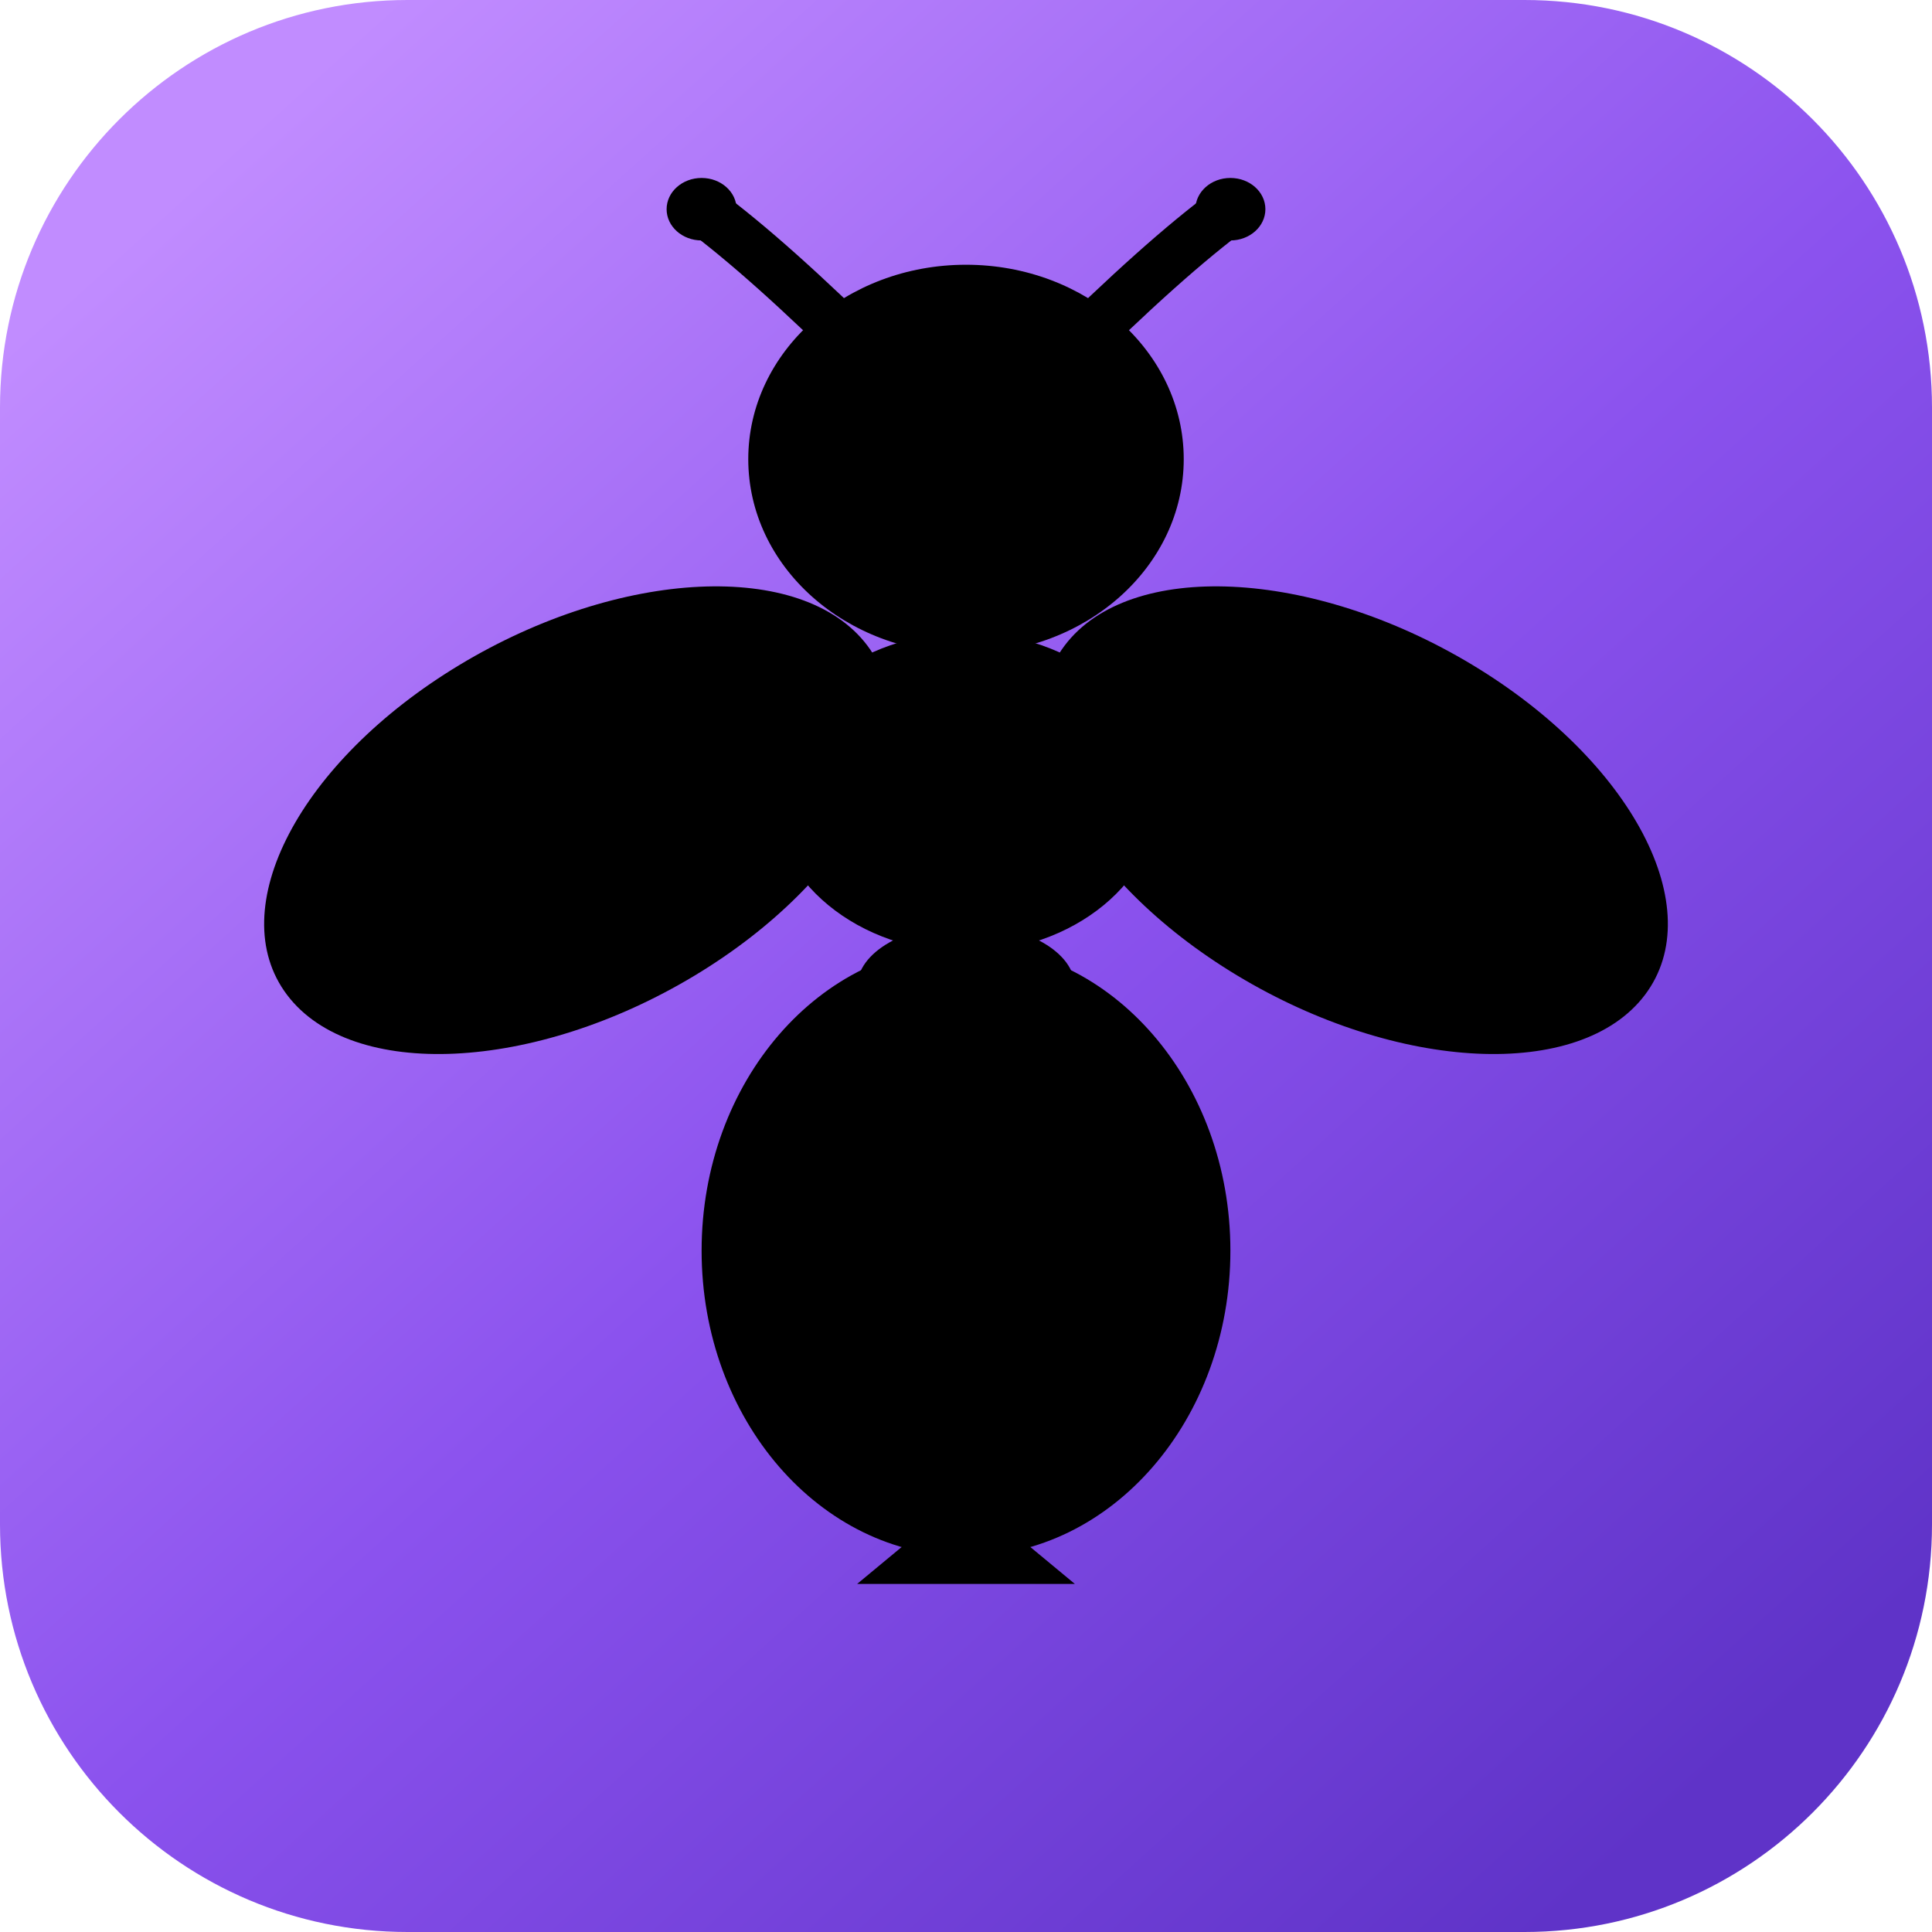
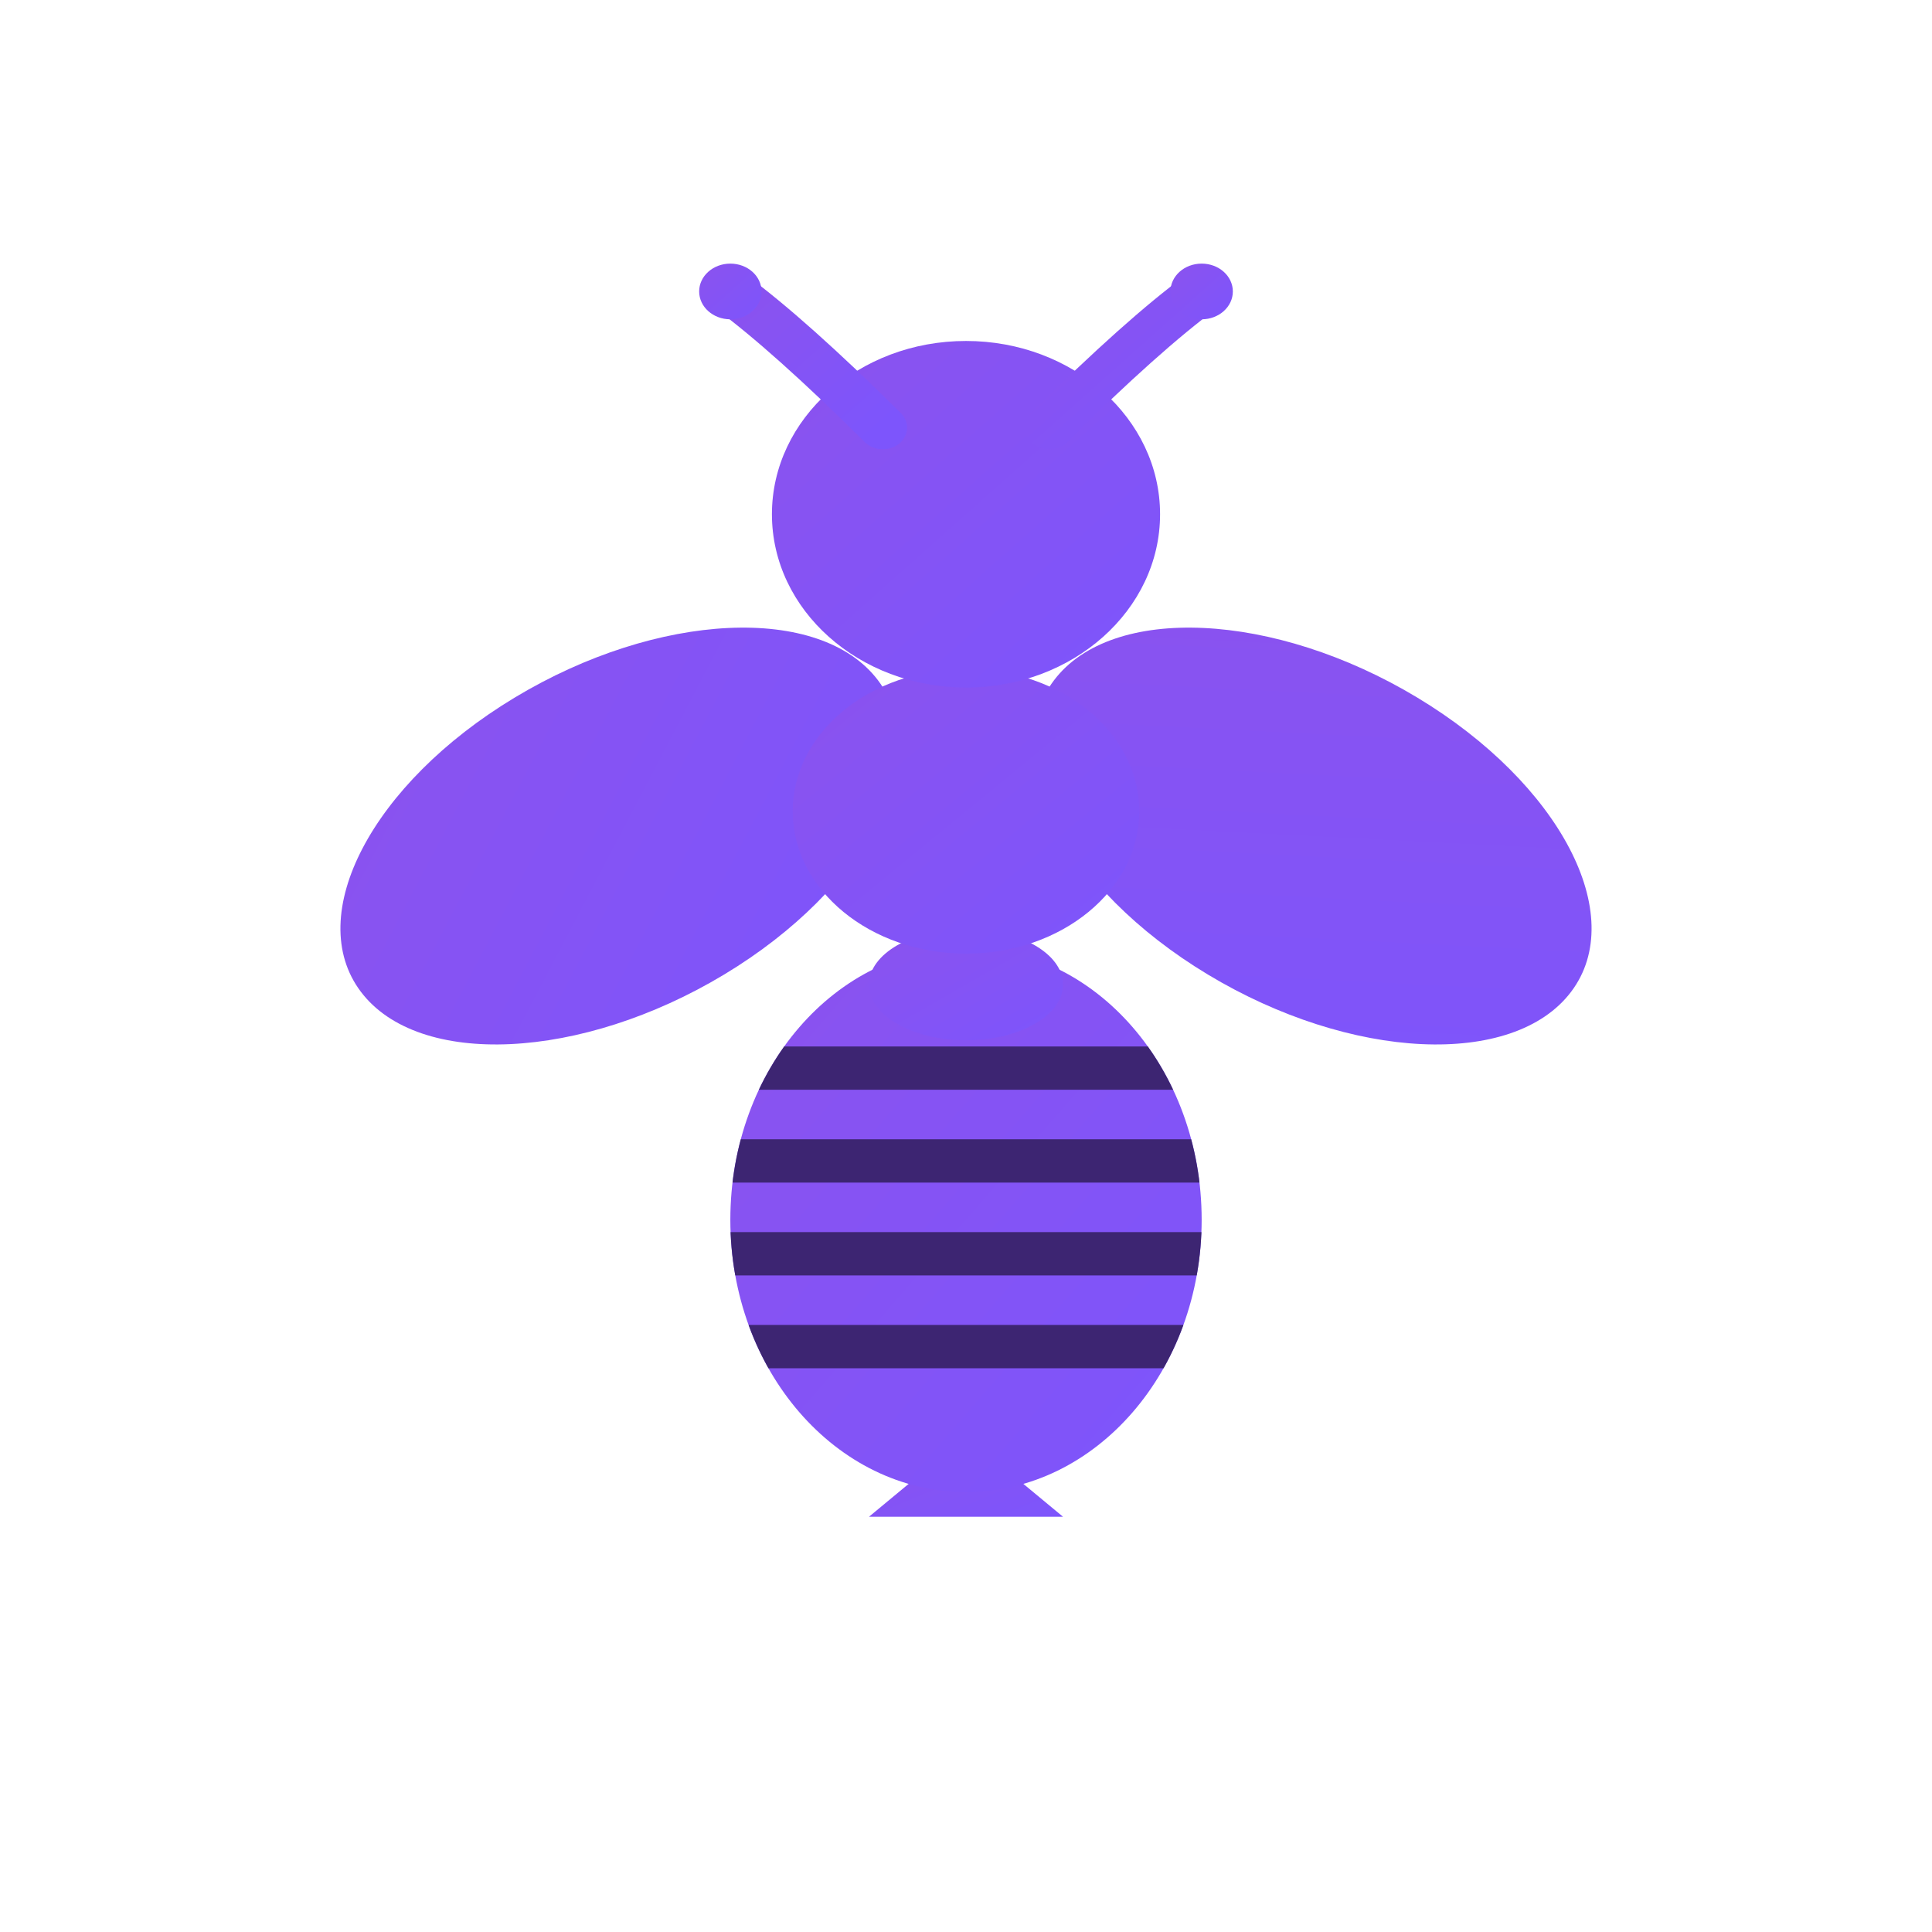
- <svg xmlns="http://www.w3.org/2000/svg" shape-rendering="geometricPrecision" text-rendering="geometricPrecision" image-rendering="optimizeQuality" fill-rule="evenodd" clip-rule="evenodd" viewBox="0 0 512 512">
+ <svg xmlns="http://www.w3.org/2000/svg" width="512" height="512" viewBox="0 0 512 512" shape-rendering="geometricPrecision" fill-rule="evenodd" clip-rule="evenodd">
  <defs>
-     <linearGradient id="artsky-purple-pwa-bg" x1="12%" y1="8%" x2="88%" y2="92%">
-       <stop offset="0%" stop-color="#c18cff" />
-       <stop offset="52%" stop-color="#8b52ee" />
-       <stop offset="100%" stop-color="#5f33c8" />
+     <linearGradient id="artsky-pwa-grad" x1="0%" y1="0%" x2="100%" y2="100%">
+       <stop offset="0%" stop-color="#8B52EE" />
+       <stop offset="100%" stop-color="#7D55FC" />
    </linearGradient>
+     <clipPath id="artsky-pwa-abdomen">
+       <ellipse cx="256" cy="338" rx="68" ry="88" />
+     </clipPath>
  </defs>
-   <rect width="512" height="512" rx="108" ry="108" fill="url(#artsky-purple-pwa-bg)" />
-   <g transform="translate(256, 256) scale(1.0304, 0.92) translate(-256, -256)" fill="#000000">
-     <ellipse cx="156" cy="214" rx="90" ry="54" transform="rotate(-34 156 214)" />
-     <ellipse cx="356" cy="214" rx="90" ry="54" transform="rotate(34 356 214)" />
-     <path d="M256 408 L228 434 L284 434 Z" />
-     <ellipse cx="256" cy="338" rx="68" ry="88" />
-     <ellipse cx="256" cy="262" rx="28" ry="18" />
-     <ellipse cx="256" cy="206" rx="50" ry="46" />
-     <circle cx="256" cy="110" r="56" />
-     <path d="M232 82 Q 205 52 188 38" fill="none" stroke="#000000" stroke-width="14" stroke-linecap="round" stroke-linejoin="round" />
-     <path d="M280 82 Q 307 52 324 38" fill="none" stroke="#000000" stroke-width="14" stroke-linecap="round" stroke-linejoin="round" />
-     <circle cx="188" cy="38" r="9" />
-     <circle cx="324" cy="38" r="9" />
+   <g transform="translate(256 256) scale(0.82) translate(-256 -256)">
+     <g transform="translate(256 256) scale(1.12 1) translate(-256 -256)">
+       <g fill="url(#artsky-pwa-grad)">
+         <ellipse cx="156" cy="214" rx="90" ry="54" transform="rotate(-34 156 214)" />
+         <ellipse cx="356" cy="214" rx="90" ry="54" transform="rotate(34 356 214)" />
+       </g>
+       <path fill="url(#artsky-pwa-grad)" d="M256 408 L228 434 L284 434 Z" />
+       <g fill="url(#artsky-pwa-grad)">
+         <ellipse cx="256" cy="338" rx="68" ry="88" />
+         <ellipse cx="256" cy="262" rx="28" ry="18" />
+         <ellipse cx="256" cy="206" rx="50" ry="46" />
+         <circle cx="256" cy="110" r="56" />
+       </g>
+       <g clip-path="url(#artsky-pwa-abdomen)">
+         <rect x="188" y="282" width="136" height="14" fill="#3d2572" />
+         <rect x="188" y="312" width="136" height="14" fill="#3d2572" />
+         <rect x="188" y="342" width="136" height="14" fill="#3d2572" />
+         <rect x="188" y="372" width="136" height="14" fill="#3d2572" />
+       </g>
+       <g fill="none" stroke-width="14" stroke-linecap="round" stroke-linejoin="round">
+         <path stroke="url(#artsky-pwa-grad)" d="M232 82 Q 205 52 188 38" />
+         <path stroke="url(#artsky-pwa-grad)" d="M280 82 Q 307 52 324 38" />
+       </g>
+       <g fill="url(#artsky-pwa-grad)">
+         <circle cx="188" cy="38" r="9" />
+         <circle cx="324" cy="38" r="9" />
+       </g>
+     </g>
  </g>
</svg>
